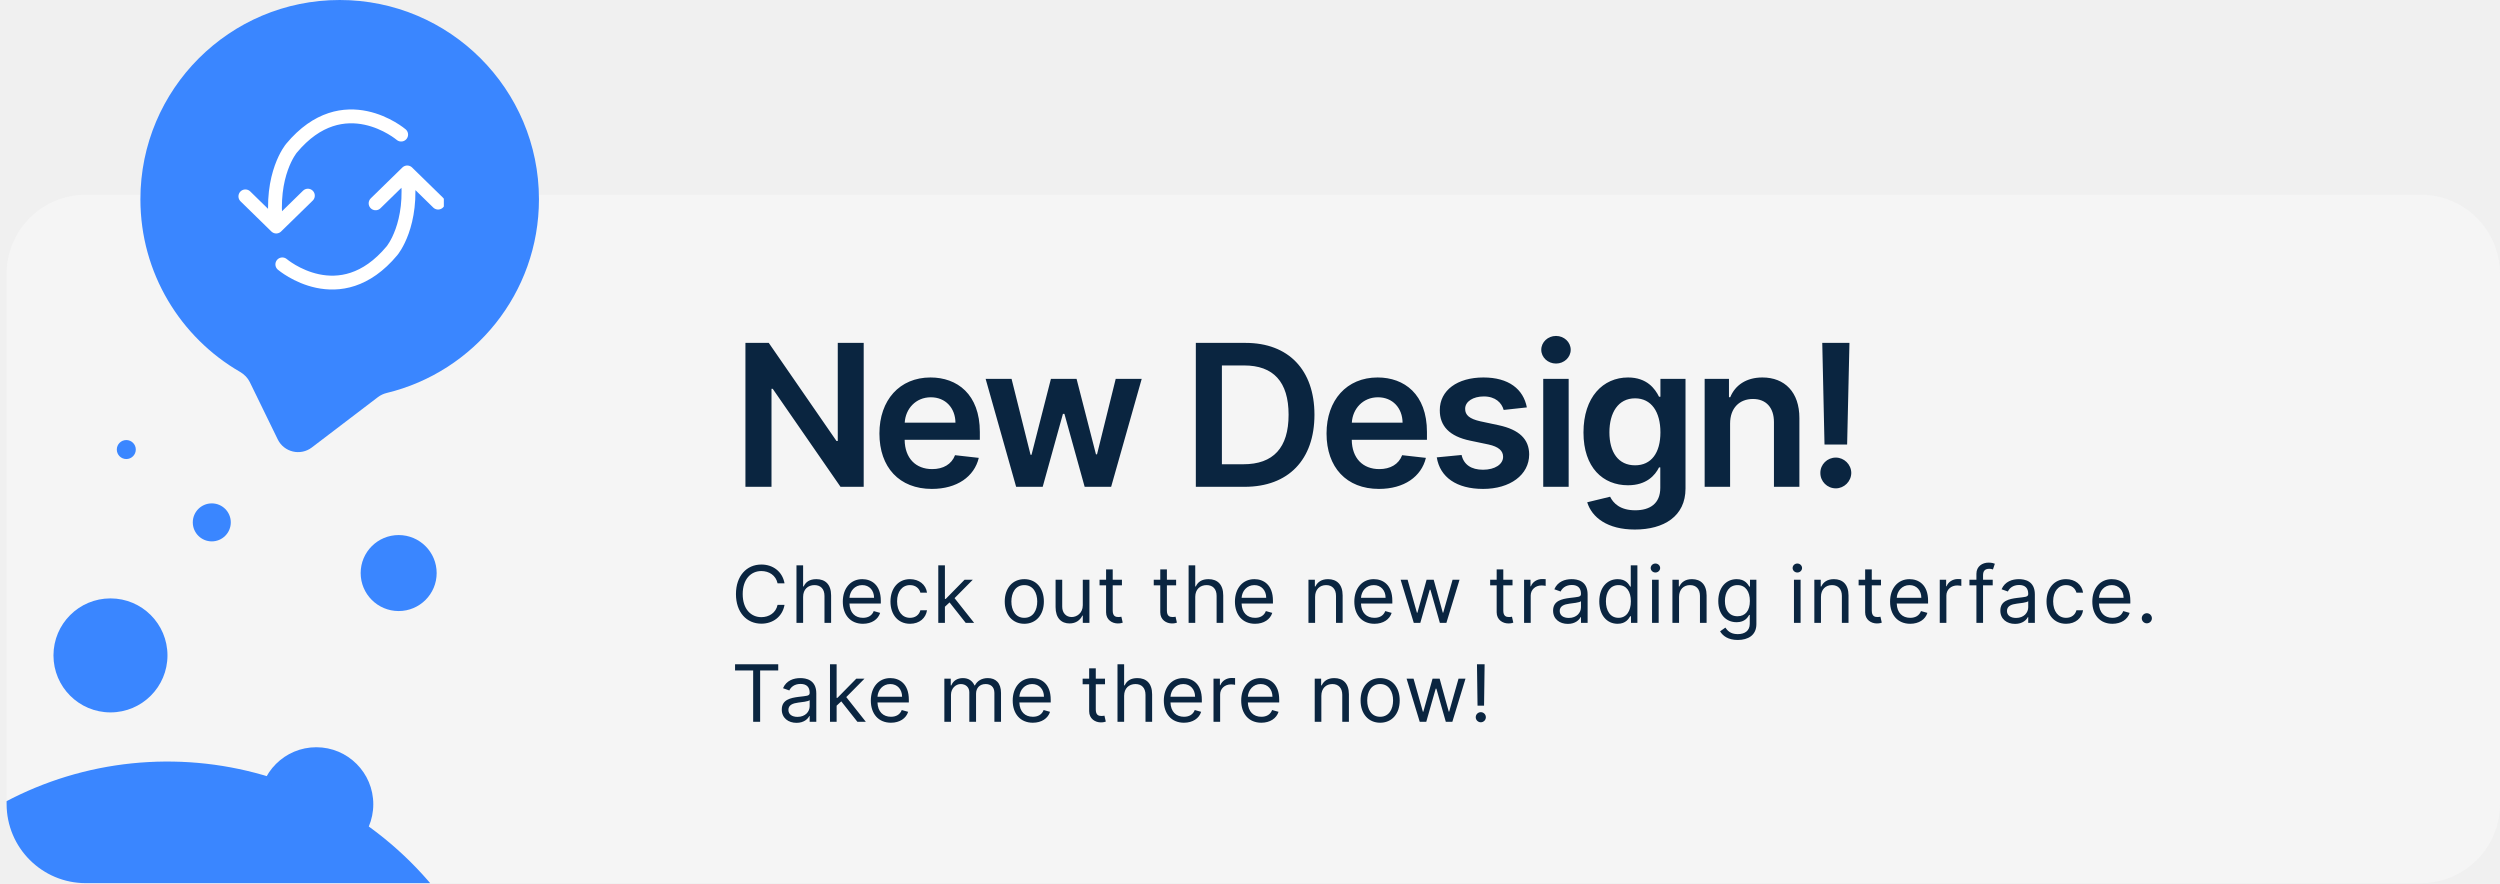
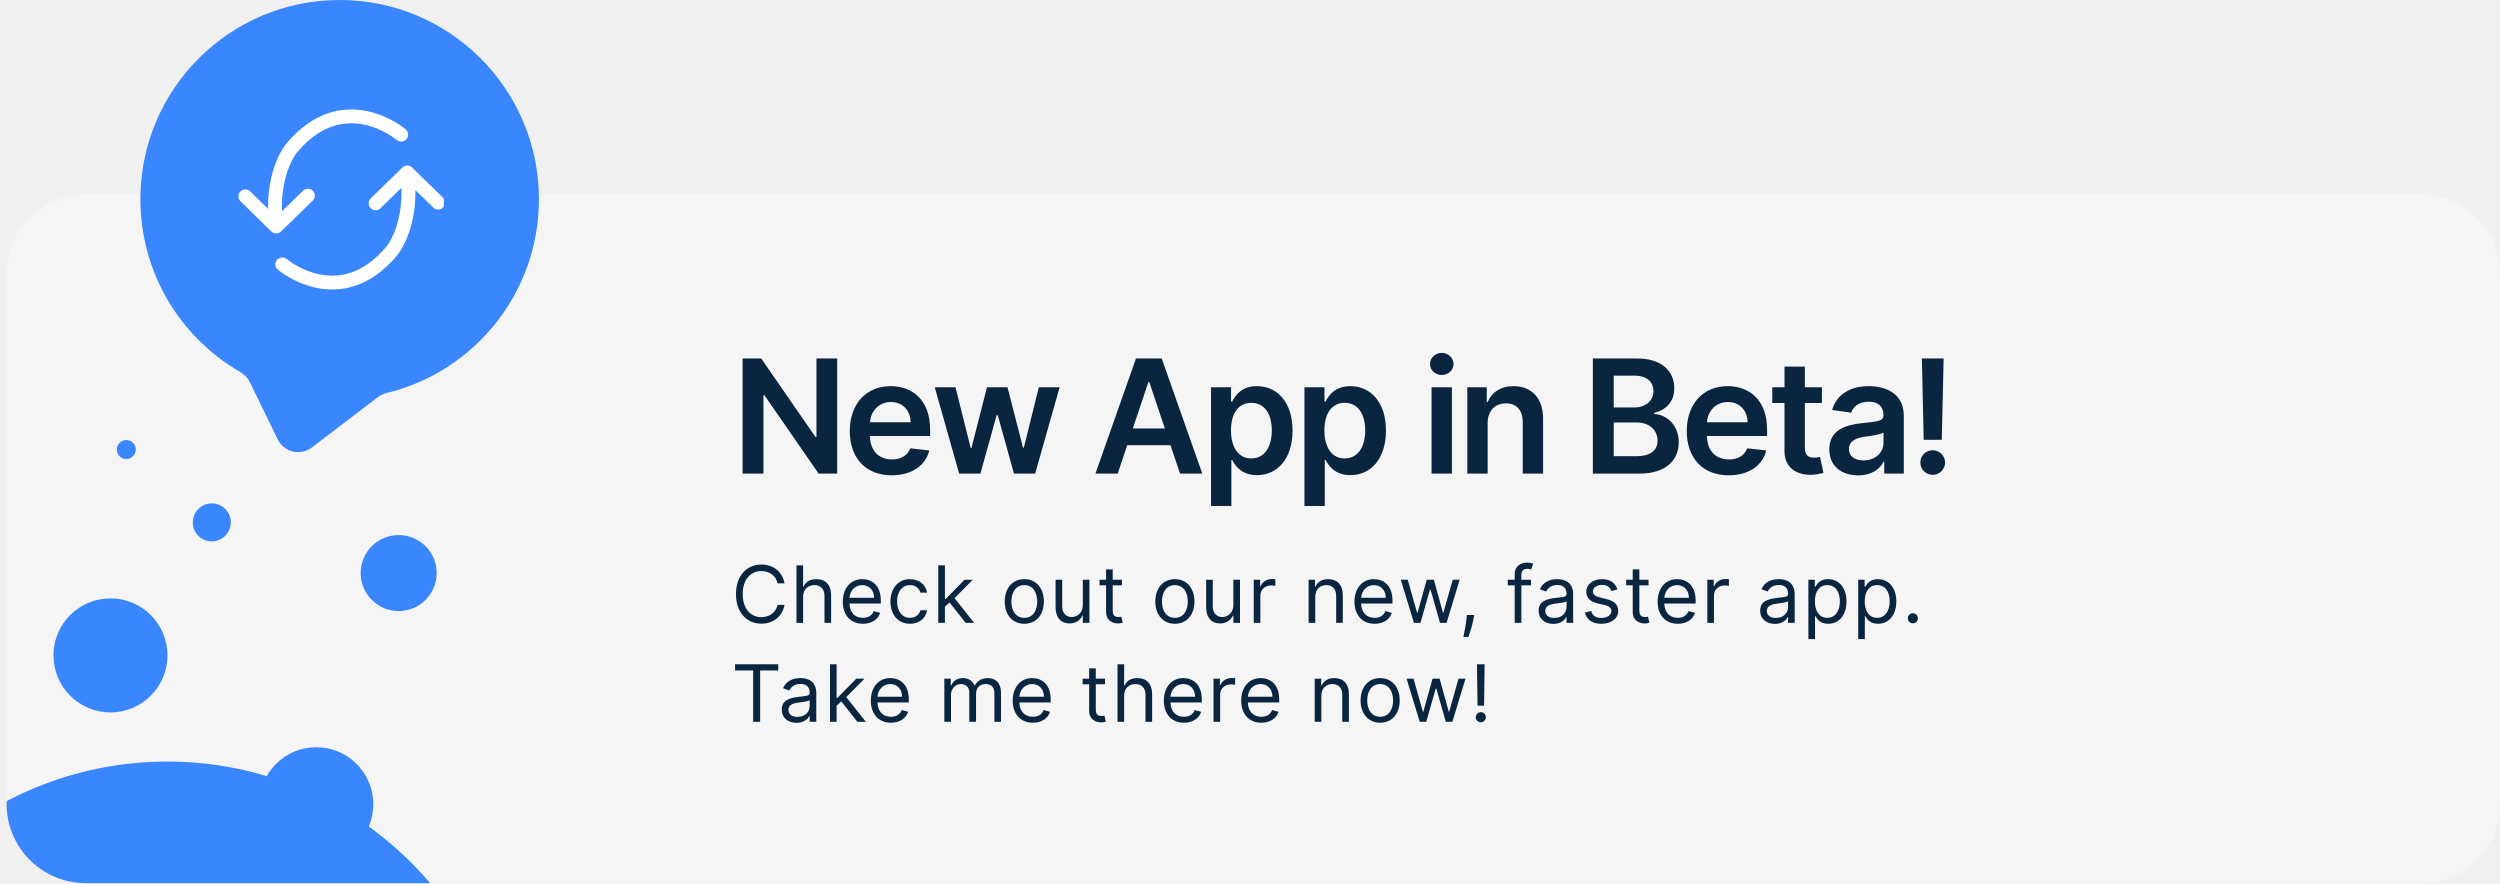
<svg xmlns="http://www.w3.org/2000/svg" width="379" height="134" viewBox="0 0 379 134" fill="none">
  <g clip-path="url(#clip0)">
    <rect x="1" y="29.523" width="378" height="104.362" rx="12" fill="#F5F5F5" />
-     <path d="M130.937 51.983H127.006V66.855H126.814L116.544 51.983H113.007V73.801H116.96V58.939H117.141L127.422 73.801H130.937V51.983ZM141.268 74.12C145.082 74.12 147.702 72.256 148.384 69.412L144.783 69.007C144.261 70.392 142.983 71.116 141.321 71.116C138.828 71.116 137.177 69.475 137.145 66.674H148.544V65.491C148.544 59.749 145.092 57.224 141.065 57.224C136.378 57.224 133.32 60.665 133.32 65.715C133.32 70.85 136.335 74.12 141.268 74.12ZM137.155 64.074C137.273 61.986 138.817 60.228 141.119 60.228C143.334 60.228 144.826 61.848 144.847 64.074H137.155ZM154.046 73.801H158.073L161.141 62.742H161.365L164.433 73.801H168.449L173.083 57.437H169.142L166.308 68.879H166.148L163.208 57.437H159.319L156.379 68.943H156.23L153.353 57.437H149.422L154.046 73.801ZM188.681 73.801C195.329 73.801 199.271 69.689 199.271 62.87C199.271 56.074 195.329 51.983 188.831 51.983H181.288V73.801H188.681ZM185.24 70.381V55.402H188.607C193.039 55.402 195.35 57.874 195.35 62.87C195.35 67.888 193.039 70.381 188.49 70.381H185.24ZM209.05 74.12C212.864 74.12 215.485 72.256 216.167 69.412L212.566 69.007C212.044 70.392 210.765 71.116 209.103 71.116C206.61 71.116 204.959 69.475 204.927 66.674H216.326V65.491C216.326 59.749 212.875 57.224 208.848 57.224C204.16 57.224 201.103 60.665 201.103 65.715C201.103 70.85 204.118 74.12 209.05 74.12ZM204.938 64.074C205.055 61.986 206.6 60.228 208.901 60.228C211.117 60.228 212.608 61.848 212.63 64.074H204.938ZM231.472 61.762C230.94 58.992 228.724 57.224 224.888 57.224C220.947 57.224 218.262 59.163 218.273 62.189C218.262 64.575 219.732 66.152 222.875 66.802L225.666 67.387C227.168 67.718 227.871 68.325 227.871 69.252C227.871 70.37 226.657 71.212 224.824 71.212C223.056 71.212 221.905 70.445 221.575 68.975L217.815 69.337C218.294 72.341 220.819 74.12 224.835 74.12C228.926 74.12 231.813 72 231.824 68.9C231.813 66.567 230.311 65.14 227.221 64.468L224.43 63.872C222.768 63.499 222.108 62.924 222.118 61.975C222.108 60.867 223.333 60.1 224.942 60.1C226.721 60.1 227.658 61.07 227.957 62.146L231.472 61.762ZM233.954 73.801H237.81V57.437H233.954V73.801ZM235.893 55.115C237.118 55.115 238.119 54.177 238.119 53.027C238.119 51.865 237.118 50.928 235.893 50.928C234.657 50.928 233.656 51.865 233.656 53.027C233.656 54.177 234.657 55.115 235.893 55.115ZM247.843 80.278C252.264 80.278 255.524 78.254 255.524 74.067V57.437H251.72V60.143H251.507C250.921 58.961 249.696 57.224 246.809 57.224C243.027 57.224 240.055 60.186 240.055 65.566C240.055 70.903 243.027 73.566 246.799 73.566C249.6 73.566 250.911 72.064 251.507 70.86H251.699V73.961C251.699 76.368 250.101 77.359 247.906 77.359C245.584 77.359 244.561 76.262 244.093 75.303L240.62 76.144C241.323 78.435 243.677 80.278 247.843 80.278ZM247.875 70.541C245.328 70.541 243.986 68.559 243.986 65.544C243.986 62.572 245.307 60.388 247.875 60.388C250.357 60.388 251.72 62.444 251.72 65.544C251.72 68.666 250.335 70.541 247.875 70.541ZM262.283 64.213C262.283 61.848 263.71 60.484 265.745 60.484C267.737 60.484 268.93 61.794 268.93 63.978V73.801H272.787V63.382C272.798 59.461 270.56 57.224 267.183 57.224C264.733 57.224 263.05 58.396 262.304 60.218H262.112V57.437H258.426V73.801H262.283V64.213ZM280.377 51.983H276.254L276.595 67.387H280.025L280.377 51.983ZM278.31 74.035C279.567 74.035 280.643 72.991 280.654 71.691C280.643 70.413 279.567 69.369 278.31 69.369C277.01 69.369 275.956 70.413 275.966 71.691C275.956 72.991 277.01 74.035 278.31 74.035Z" fill="#0A2540" />
-     <path d="M118.935 88.429C118.611 86.64 117.179 85.583 115.424 85.583C113.191 85.583 111.571 87.304 111.571 90.066C111.571 92.827 113.191 94.549 115.424 94.549C117.179 94.549 118.611 93.492 118.935 91.702H117.878C117.623 92.912 116.583 93.56 115.424 93.56C113.838 93.56 112.594 92.333 112.594 90.066C112.594 87.799 113.838 86.572 115.424 86.572C116.583 86.572 117.623 87.219 117.878 88.429H118.935ZM121.752 90.492C121.752 89.35 122.481 88.702 123.474 88.702C124.42 88.702 124.991 89.299 124.991 90.338V94.429H125.996V90.27C125.996 88.587 125.102 87.799 123.763 87.799C122.732 87.799 122.144 88.229 121.837 88.907H121.752V85.702H120.746V94.429H121.752V90.492ZM130.821 94.566C132.15 94.566 133.122 93.901 133.429 92.912L132.457 92.64C132.201 93.322 131.609 93.662 130.821 93.662C129.64 93.662 128.826 92.9 128.779 91.498H133.531V91.072C133.531 88.634 132.082 87.799 130.718 87.799C128.946 87.799 127.769 89.197 127.769 91.208C127.769 93.219 128.929 94.566 130.821 94.566ZM128.779 90.628C128.848 89.61 129.568 88.702 130.718 88.702C131.809 88.702 132.508 89.52 132.508 90.628H128.779ZM137.96 94.566C139.409 94.566 140.363 93.679 140.534 92.52H139.528C139.34 93.236 138.744 93.662 137.96 93.662C136.767 93.662 135.999 92.674 135.999 91.157C135.999 89.674 136.784 88.702 137.96 88.702C138.846 88.702 139.374 89.248 139.528 89.844H140.534C140.363 88.617 139.323 87.799 137.943 87.799C136.17 87.799 134.994 89.197 134.994 91.191C134.994 93.151 136.119 94.566 137.96 94.566ZM142.244 94.429H143.249V91.979L143.953 91.327L146.403 94.429H147.681L144.711 90.679L147.477 87.884H146.232L143.369 90.799H143.249V85.702H142.244V94.429ZM155.285 94.566C157.058 94.566 158.251 93.219 158.251 91.191C158.251 89.145 157.058 87.799 155.285 87.799C153.512 87.799 152.319 89.145 152.319 91.191C152.319 93.219 153.512 94.566 155.285 94.566ZM155.285 93.662C153.939 93.662 153.325 92.503 153.325 91.191C153.325 89.878 153.939 88.702 155.285 88.702C156.632 88.702 157.245 89.878 157.245 91.191C157.245 92.503 156.632 93.662 155.285 93.662ZM164.151 91.753C164.151 92.981 163.214 93.543 162.464 93.543C161.629 93.543 161.032 92.929 161.032 91.975V87.884H160.026V92.043C160.026 93.713 160.913 94.515 162.14 94.515C163.129 94.515 163.776 93.986 164.083 93.322H164.151V94.429H165.157V87.884H164.151V91.753ZM170.085 87.884H168.688V86.316H167.682V87.884H166.693V88.736H167.682V92.827C167.682 93.969 168.603 94.515 169.455 94.515C169.83 94.515 170.068 94.447 170.205 94.395L170 93.492C169.915 93.509 169.779 93.543 169.557 93.543C169.114 93.543 168.688 93.407 168.688 92.554V88.736H170.085V87.884ZM178.3 87.884H176.902V86.316H175.896V87.884H174.908V88.736H175.896V92.827C175.896 93.969 176.817 94.515 177.669 94.515C178.044 94.515 178.283 94.447 178.419 94.395L178.215 93.492C178.129 93.509 177.993 93.543 177.771 93.543C177.328 93.543 176.902 93.407 176.902 92.554V88.736H178.3V87.884ZM181.199 90.492C181.199 89.35 181.928 88.702 182.921 88.702C183.867 88.702 184.438 89.299 184.438 90.338V94.429H185.443V90.27C185.443 88.587 184.548 87.799 183.21 87.799C182.179 87.799 181.591 88.229 181.284 88.907H181.199V85.702H180.193V94.429H181.199V90.492ZM190.267 94.566C191.597 94.566 192.569 93.901 192.875 92.912L191.904 92.64C191.648 93.322 191.056 93.662 190.267 93.662C189.087 93.662 188.273 92.9 188.226 91.498H192.978V91.072C192.978 88.634 191.529 87.799 190.165 87.799C188.392 87.799 187.216 89.197 187.216 91.208C187.216 93.219 188.375 94.566 190.267 94.566ZM188.226 90.628C188.294 89.61 189.015 88.702 190.165 88.702C191.256 88.702 191.955 89.52 191.955 90.628H188.226ZM199.368 90.492C199.368 89.35 200.076 88.702 201.039 88.702C201.972 88.702 202.539 89.311 202.539 90.338V94.429H203.544V90.27C203.544 88.6 202.654 87.799 201.328 87.799C200.34 87.799 199.726 88.242 199.419 88.907H199.334V87.884H198.362V94.429H199.368V90.492ZM208.366 94.566C209.696 94.566 210.667 93.901 210.974 92.912L210.003 92.64C209.747 93.322 209.155 93.662 208.366 93.662C207.186 93.662 206.372 92.9 206.325 91.498H211.077V91.072C211.077 88.634 209.628 87.799 208.264 87.799C206.491 87.799 205.315 89.197 205.315 91.208C205.315 93.219 206.474 94.566 208.366 94.566ZM206.325 90.628C206.393 89.61 207.113 88.702 208.264 88.702C209.355 88.702 210.054 89.52 210.054 90.628H206.325ZM214.329 94.429H215.318L216.75 89.401H216.852L218.284 94.429H219.273L221.267 87.884H220.21L218.795 92.878H218.727L217.346 87.884H216.273L214.875 92.895H214.807L213.392 87.884H212.335L214.329 94.429ZM229.298 87.884H227.9V86.316H226.895V87.884H225.906V88.736H226.895V92.827C226.895 93.969 227.815 94.515 228.667 94.515C229.042 94.515 229.281 94.447 229.417 94.395L229.213 93.492C229.128 93.509 228.991 93.543 228.77 93.543C228.326 93.543 227.9 93.407 227.9 92.554V88.736H229.298V87.884ZM231.051 94.429H232.056V90.287C232.056 89.401 232.755 88.753 233.71 88.753C233.978 88.753 234.255 88.804 234.323 88.822V87.799C234.208 87.79 233.944 87.782 233.795 87.782C233.011 87.782 232.329 88.225 232.091 88.873H232.022V87.884H231.051V94.429ZM237.682 94.583C238.824 94.583 239.42 93.969 239.625 93.543H239.676V94.429H240.682V90.117C240.682 88.037 239.097 87.799 238.261 87.799C237.273 87.799 236.148 88.14 235.636 89.333L236.591 89.674C236.812 89.197 237.337 88.685 238.295 88.685C239.22 88.685 239.676 89.175 239.676 90.015V90.049C239.676 90.535 239.182 90.492 237.989 90.645C236.774 90.803 235.449 91.072 235.449 92.572C235.449 93.85 236.437 94.583 237.682 94.583ZM237.835 93.679C237.034 93.679 236.454 93.322 236.454 92.623C236.454 91.856 237.153 91.617 237.937 91.515C238.364 91.463 239.506 91.344 239.676 91.14V92.06C239.676 92.878 239.028 93.679 237.835 93.679ZM245.229 94.566C246.49 94.566 246.916 93.782 247.138 93.424H247.257V94.429H248.229V85.702H247.223V88.924H247.138C246.916 88.583 246.524 87.799 245.246 87.799C243.593 87.799 242.451 89.111 242.451 91.174C242.451 93.253 243.593 94.566 245.229 94.566ZM245.365 93.662C244.104 93.662 243.456 92.554 243.456 91.157C243.456 89.776 244.087 88.702 245.365 88.702C246.593 88.702 247.24 89.691 247.24 91.157C247.24 92.64 246.576 93.662 245.365 93.662ZM250.45 94.429H251.456V87.884H250.45V94.429ZM250.962 86.793C251.354 86.793 251.678 86.486 251.678 86.111C251.678 85.736 251.354 85.429 250.962 85.429C250.57 85.429 250.246 85.736 250.246 86.111C250.246 86.486 250.57 86.793 250.962 86.793ZM254.544 90.492C254.544 89.35 255.251 88.702 256.214 88.702C257.147 88.702 257.714 89.311 257.714 90.338V94.429H258.72V90.27C258.72 88.6 257.829 87.799 256.504 87.799C255.515 87.799 254.902 88.242 254.595 88.907H254.51V87.884H253.538V94.429H254.544V90.492ZM263.44 97.02C265.008 97.02 266.269 96.304 266.269 94.617V87.884H265.298V88.924H265.195C264.974 88.583 264.565 87.799 263.286 87.799C261.633 87.799 260.491 89.111 260.491 91.123C260.491 93.168 261.684 94.327 263.269 94.327C264.548 94.327 264.957 93.577 265.178 93.219H265.264V94.549C265.264 95.64 264.497 96.134 263.44 96.134C262.251 96.134 261.833 95.508 261.565 95.145L260.764 95.708C261.173 96.394 261.978 97.02 263.44 97.02ZM263.406 93.424C262.144 93.424 261.497 92.469 261.497 91.106C261.497 89.776 262.127 88.702 263.406 88.702C264.633 88.702 265.281 89.691 265.281 91.106C265.281 92.554 264.616 93.424 263.406 93.424ZM271.965 94.429H272.971V87.884H271.965V94.429ZM272.477 86.793C272.869 86.793 273.192 86.486 273.192 86.111C273.192 85.736 272.869 85.429 272.477 85.429C272.084 85.429 271.761 85.736 271.761 86.111C271.761 86.486 272.084 86.793 272.477 86.793ZM276.058 90.492C276.058 89.35 276.766 88.702 277.729 88.702C278.662 88.702 279.229 89.311 279.229 90.338V94.429H280.235V90.27C280.235 88.6 279.344 87.799 278.019 87.799C277.03 87.799 276.416 88.242 276.11 88.907H276.024V87.884H275.053V94.429H276.058V90.492ZM285.159 87.884H283.761V86.316H282.756V87.884H281.767V88.736H282.756V92.827C282.756 93.969 283.676 94.515 284.528 94.515C284.903 94.515 285.142 94.447 285.278 94.395L285.074 93.492C284.988 93.509 284.852 93.543 284.631 93.543C284.187 93.543 283.761 93.407 283.761 92.554V88.736H285.159V87.884ZM289.586 94.566C290.915 94.566 291.887 93.901 292.194 92.912L291.222 92.64C290.966 93.322 290.374 93.662 289.586 93.662C288.405 93.662 287.591 92.9 287.545 91.498H292.296V91.072C292.296 88.634 290.847 87.799 289.483 87.799C287.711 87.799 286.535 89.197 286.535 91.208C286.535 93.219 287.694 94.566 289.586 94.566ZM287.545 90.628C287.613 89.61 288.333 88.702 289.483 88.702C290.574 88.702 291.273 89.52 291.273 90.628H287.545ZM294.066 94.429H295.071V90.287C295.071 89.401 295.77 88.753 296.725 88.753C296.993 88.753 297.27 88.804 297.338 88.822V87.799C297.223 87.79 296.959 87.782 296.81 87.782C296.026 87.782 295.344 88.225 295.106 88.873H295.037V87.884H294.066V94.429ZM302.096 87.884H300.63V87.219C300.63 86.572 300.902 86.231 301.567 86.231C301.857 86.231 302.027 86.299 302.13 86.333L302.419 85.463C302.266 85.395 301.959 85.293 301.465 85.293C300.527 85.293 299.624 85.856 299.624 86.981V87.884H298.567V88.736H299.624V94.429H300.63V88.736H302.096V87.884ZM305.484 94.583C306.626 94.583 307.222 93.969 307.427 93.543H307.478V94.429H308.484V90.117C308.484 88.037 306.898 87.799 306.063 87.799C305.075 87.799 303.95 88.14 303.438 89.333L304.393 89.674C304.614 89.197 305.138 88.685 306.097 88.685C307.022 88.685 307.478 89.175 307.478 90.015V90.049C307.478 90.535 306.984 90.492 305.79 90.645C304.576 90.803 303.251 91.072 303.251 92.572C303.251 93.85 304.239 94.583 305.484 94.583ZM305.637 93.679C304.836 93.679 304.256 93.322 304.256 92.623C304.256 91.856 304.955 91.617 305.739 91.515C306.165 91.463 307.307 91.344 307.478 91.14V92.06C307.478 92.878 306.83 93.679 305.637 93.679ZM313.218 94.566C314.667 94.566 315.622 93.679 315.792 92.52H314.786C314.599 93.236 314.002 93.662 313.218 93.662C312.025 93.662 311.258 92.674 311.258 91.157C311.258 89.674 312.042 88.702 313.218 88.702C314.105 88.702 314.633 89.248 314.786 89.844H315.792C315.622 88.617 314.582 87.799 313.201 87.799C311.429 87.799 310.252 89.197 310.252 91.191C310.252 93.151 311.377 94.566 313.218 94.566ZM320.247 94.566C321.576 94.566 322.548 93.901 322.855 92.912L321.883 92.64C321.627 93.322 321.035 93.662 320.247 93.662C319.066 93.662 318.252 92.9 318.205 91.498H322.957V91.072C322.957 88.634 321.508 87.799 320.144 87.799C318.372 87.799 317.196 89.197 317.196 91.208C317.196 93.219 318.355 94.566 320.247 94.566ZM318.205 90.628C318.274 89.61 318.994 88.702 320.144 88.702C321.235 88.702 321.934 89.52 321.934 90.628H318.205ZM325.46 94.498C325.882 94.498 326.227 94.153 326.227 93.731C326.227 93.309 325.882 92.963 325.46 92.963C325.038 92.963 324.693 93.309 324.693 93.731C324.693 94.153 325.038 94.498 325.46 94.498ZM111.435 101.64H114.179V109.429H115.236V101.64H117.98V100.702H111.435V101.64ZM120.751 109.583C121.893 109.583 122.489 108.969 122.694 108.543H122.745V109.429H123.751V105.117C123.751 103.037 122.165 102.799 121.33 102.799C120.342 102.799 119.217 103.14 118.705 104.333L119.66 104.674C119.881 104.196 120.405 103.685 121.364 103.685C122.289 103.685 122.745 104.175 122.745 105.015V105.049C122.745 105.535 122.251 105.492 121.057 105.645C119.843 105.803 118.518 106.071 118.518 107.571C118.518 108.85 119.506 109.583 120.751 109.583ZM120.904 108.679C120.103 108.679 119.523 108.321 119.523 107.623C119.523 106.856 120.222 106.617 121.006 106.515C121.432 106.464 122.575 106.344 122.745 106.14V107.06C122.745 107.878 122.097 108.679 120.904 108.679ZM125.826 109.429H126.832V106.979L127.535 106.327L129.985 109.429H131.264L128.294 105.679L131.059 102.884H129.815L126.951 105.799H126.832V100.702H125.826V109.429ZM135.068 109.566C136.398 109.566 137.37 108.901 137.676 107.912L136.705 107.64C136.449 108.321 135.857 108.662 135.068 108.662C133.888 108.662 133.074 107.9 133.027 106.498H137.779V106.071C137.779 103.634 136.33 102.799 134.966 102.799C133.193 102.799 132.017 104.196 132.017 106.208C132.017 108.219 133.176 109.566 135.068 109.566ZM133.027 105.628C133.095 104.61 133.816 103.702 134.966 103.702C136.057 103.702 136.756 104.52 136.756 105.628H133.027ZM143.163 109.429H144.169V105.339C144.169 104.38 144.868 103.702 145.652 103.702C146.415 103.702 146.948 104.201 146.948 104.946V109.429H147.97V105.168C147.97 104.324 148.499 103.702 149.419 103.702C150.135 103.702 150.749 104.081 150.749 105.049V109.429H151.754V105.049C151.754 103.51 150.928 102.799 149.76 102.799C148.823 102.799 148.136 103.229 147.8 103.907H147.732C147.408 103.208 146.837 102.799 145.976 102.799C145.124 102.799 144.493 103.208 144.22 103.907H144.135V102.884H143.163V109.429ZM156.577 109.566C157.907 109.566 158.879 108.901 159.185 107.912L158.214 107.64C157.958 108.321 157.366 108.662 156.577 108.662C155.397 108.662 154.583 107.9 154.536 106.498H159.288V106.071C159.288 103.634 157.839 102.799 156.475 102.799C154.702 102.799 153.526 104.196 153.526 106.208C153.526 108.219 154.685 109.566 156.577 109.566ZM154.536 105.628C154.604 104.61 155.325 103.702 156.475 103.702C157.566 103.702 158.265 104.52 158.265 105.628H154.536ZM167.519 102.884H166.121V101.316H165.116V102.884H164.127V103.736H165.116V107.827C165.116 108.969 166.036 109.515 166.888 109.515C167.263 109.515 167.502 109.446 167.638 109.395L167.434 108.492C167.349 108.509 167.212 108.543 166.991 108.543C166.547 108.543 166.121 108.407 166.121 107.554V103.736H167.519V102.884ZM170.418 105.492C170.418 104.35 171.147 103.702 172.14 103.702C173.086 103.702 173.657 104.299 173.657 105.339V109.429H174.662V105.27C174.662 103.587 173.768 102.799 172.43 102.799C171.398 102.799 170.81 103.229 170.503 103.907H170.418V100.702H169.412V109.429H170.418V105.492ZM179.487 109.566C180.816 109.566 181.788 108.901 182.095 107.912L181.123 107.64C180.867 108.321 180.275 108.662 179.487 108.662C178.306 108.662 177.492 107.9 177.445 106.498H182.197V106.071C182.197 103.634 180.748 102.799 179.384 102.799C177.612 102.799 176.436 104.196 176.436 106.208C176.436 108.219 177.595 109.566 179.487 109.566ZM177.445 105.628C177.514 104.61 178.234 103.702 179.384 103.702C180.475 103.702 181.174 104.52 181.174 105.628H177.445ZM183.967 109.429H184.972V105.287C184.972 104.401 185.671 103.753 186.626 103.753C186.894 103.753 187.171 103.804 187.239 103.821V102.799C187.124 102.79 186.86 102.782 186.711 102.782C185.927 102.782 185.245 103.225 185.006 103.873H184.938V102.884H183.967V109.429ZM191.217 109.566C192.546 109.566 193.518 108.901 193.825 107.912L192.853 107.64C192.597 108.321 192.005 108.662 191.217 108.662C190.036 108.662 189.222 107.9 189.175 106.498H193.927V106.071C193.927 103.634 192.478 102.799 191.114 102.799C189.342 102.799 188.166 104.196 188.166 106.208C188.166 108.219 189.325 109.566 191.217 109.566ZM189.175 105.628C189.244 104.61 189.964 103.702 191.114 103.702C192.205 103.702 192.904 104.52 192.904 105.628H189.175ZM200.317 105.492C200.317 104.35 201.025 103.702 201.988 103.702C202.921 103.702 203.488 104.312 203.488 105.339V109.429H204.494V105.27C204.494 103.6 203.603 102.799 202.278 102.799C201.289 102.799 200.675 103.242 200.369 103.907H200.283V102.884H199.312V109.429H200.317V105.492ZM209.23 109.566C211.003 109.566 212.196 108.219 212.196 106.191C212.196 104.145 211.003 102.799 209.23 102.799C207.458 102.799 206.264 104.145 206.264 106.191C206.264 108.219 207.458 109.566 209.23 109.566ZM209.23 108.662C207.884 108.662 207.27 107.503 207.27 106.191C207.27 104.878 207.884 103.702 209.23 103.702C210.577 103.702 211.191 104.878 211.191 106.191C211.191 107.503 210.577 108.662 209.23 108.662ZM215.232 109.429H216.22L217.652 104.401H217.754L219.186 109.429H220.175L222.169 102.884H221.112L219.698 107.878H219.629L218.249 102.884H217.175L215.777 107.895H215.709L214.294 102.884H213.237L215.232 109.429ZM225.068 100.702H223.909L223.994 106.975H224.983L225.068 100.702ZM224.489 109.498C224.911 109.498 225.256 109.152 225.256 108.731C225.256 108.309 224.911 107.964 224.489 107.964C224.067 107.964 223.722 108.309 223.722 108.731C223.722 109.152 224.067 109.498 224.489 109.498Z" fill="#0A2540" />
+     <path d="M126.921 54.346H123.776V66.244H123.623L115.407 54.346H112.577V71.801H115.739V59.912H115.884L124.108 71.801H126.921V54.346ZM135.185 72.056C138.236 72.056 140.333 70.565 140.878 68.289L137.998 67.966C137.58 69.073 136.557 69.653 135.228 69.653C133.234 69.653 131.912 68.341 131.887 66.099H141.006V65.153C141.006 60.559 138.245 58.539 135.023 58.539C131.273 58.539 128.827 61.292 128.827 65.332C128.827 69.44 131.239 72.056 135.185 72.056ZM131.895 64.019C131.989 62.349 133.225 60.943 135.066 60.943C136.839 60.943 138.032 62.238 138.049 64.019H131.895ZM145.408 71.801H148.629L151.084 62.954H151.263L153.717 71.801H156.93L160.638 58.71H157.484L155.217 67.863H155.09L152.737 58.71H149.626L147.274 67.914H147.155L144.854 58.71H141.709L145.408 71.801ZM169.443 71.801L170.883 67.497H177.446L178.895 71.801H182.27L176.116 54.346H172.213L166.068 71.801H169.443ZM171.736 64.957L174.096 57.926H174.233L176.593 64.957H171.736ZM183.592 76.71H186.677V69.738H186.805C187.291 70.693 188.305 72.031 190.555 72.031C193.641 72.031 195.95 69.585 195.95 65.272C195.95 60.909 193.572 58.539 190.547 58.539C188.237 58.539 187.274 59.929 186.805 60.875H186.626V58.71H183.592V76.71ZM186.618 65.255C186.618 62.716 187.709 61.071 189.695 61.071C191.749 61.071 192.805 62.818 192.805 65.255C192.805 67.71 191.731 69.5 189.695 69.5C187.726 69.5 186.618 67.795 186.618 65.255ZM197.752 76.71H200.837V69.738H200.965C201.451 70.693 202.465 72.031 204.715 72.031C207.801 72.031 210.11 69.585 210.11 65.272C210.11 60.909 207.732 58.539 204.707 58.539C202.397 58.539 201.434 59.929 200.965 60.875H200.786V58.71H197.752V76.71ZM200.778 65.255C200.778 62.716 201.869 61.071 203.855 61.071C205.909 61.071 206.965 62.818 206.965 65.255C206.965 67.71 205.891 69.5 203.855 69.5C201.886 69.5 200.778 67.795 200.778 65.255ZM217.025 71.801H220.111V58.71H217.025V71.801ZM218.577 56.852C219.557 56.852 220.358 56.102 220.358 55.181C220.358 54.252 219.557 53.502 218.577 53.502C217.588 53.502 216.787 54.252 216.787 55.181C216.787 56.102 217.588 56.852 218.577 56.852ZM225.528 64.13C225.528 62.238 226.67 61.147 228.298 61.147C229.892 61.147 230.847 62.196 230.847 63.943V71.801H233.932V63.466C233.94 60.329 232.151 58.539 229.449 58.539C227.489 58.539 226.142 59.477 225.545 60.934H225.392V58.71H222.443V71.801H225.528V64.13ZM241.478 71.801H248.543C252.54 71.801 254.5 69.764 254.5 67.045C254.5 64.403 252.625 62.852 250.767 62.758V62.588C252.472 62.187 253.819 60.994 253.819 58.872C253.819 56.272 251.944 54.346 248.159 54.346H241.478V71.801ZM244.64 69.159V64.045H248.125C250.077 64.045 251.287 65.238 251.287 66.798C251.287 68.187 250.333 69.159 248.04 69.159H244.64ZM244.64 61.77V56.954H247.836C249.694 56.954 250.657 57.934 250.657 59.281C250.657 60.815 249.412 61.77 247.767 61.77H244.64ZM262.07 72.056C265.121 72.056 267.218 70.565 267.763 68.289L264.883 67.966C264.465 69.073 263.442 69.653 262.113 69.653C260.119 69.653 258.797 68.341 258.772 66.099H267.891V65.153C267.891 60.559 265.13 58.539 261.908 58.539C258.158 58.539 255.712 61.292 255.712 65.332C255.712 69.44 258.124 72.056 262.07 72.056ZM258.78 64.019C258.874 62.349 260.11 60.943 261.951 60.943C263.724 60.943 264.917 62.238 264.934 64.019H258.78ZM276.198 58.71H273.616V55.574H270.531V58.71H268.673V61.096H270.531V68.375C270.514 70.838 272.303 72.048 274.622 71.98C275.499 71.954 276.105 71.784 276.437 71.673L275.917 69.261C275.747 69.304 275.397 69.38 275.014 69.38C274.238 69.38 273.616 69.108 273.616 67.863V61.096H276.198V58.71ZM281.706 72.065C283.76 72.065 284.987 71.102 285.549 70.002H285.652V71.801H288.617V63.039C288.617 59.579 285.796 58.539 283.299 58.539C280.546 58.539 278.433 59.767 277.751 62.153L280.632 62.562C280.939 61.667 281.808 60.9 283.316 60.9C284.748 60.9 285.532 61.633 285.532 62.92V62.971C285.532 63.858 284.603 63.9 282.294 64.147C279.754 64.42 277.325 65.179 277.325 68.127C277.325 70.701 279.208 72.065 281.706 72.065ZM282.507 69.798C281.22 69.798 280.299 69.21 280.299 68.076C280.299 66.892 281.331 66.397 282.711 66.201C283.521 66.091 285.14 65.886 285.541 65.562V67.105C285.541 68.562 284.365 69.798 282.507 69.798ZM294.655 54.346H291.357L291.63 66.67H294.374L294.655 54.346ZM293.002 71.988C294.008 71.988 294.868 71.153 294.877 70.113C294.868 69.091 294.008 68.255 293.002 68.255C291.962 68.255 291.118 69.091 291.127 70.113C291.118 71.153 291.962 71.988 293.002 71.988Z" fill="#0A2540" />
+     <path d="M118.935 88.429C118.611 86.64 117.179 85.583 115.424 85.583C113.191 85.583 111.571 87.304 111.571 90.066C111.571 92.827 113.191 94.549 115.424 94.549C117.179 94.549 118.611 93.492 118.935 91.702H117.878C117.623 92.912 116.583 93.56 115.424 93.56C113.838 93.56 112.594 92.333 112.594 90.066C112.594 87.799 113.838 86.572 115.424 86.572C116.583 86.572 117.623 87.219 117.878 88.429H118.935ZM121.752 90.492C121.752 89.35 122.481 88.702 123.474 88.702C124.42 88.702 124.991 89.299 124.991 90.338V94.429H125.996V90.27C125.996 88.587 125.102 87.799 123.763 87.799C122.732 87.799 122.144 88.229 121.837 88.907H121.752V85.702H120.746V94.429H121.752V90.492ZM130.821 94.566C132.15 94.566 133.122 93.901 133.429 92.912L132.457 92.64C132.201 93.322 131.609 93.662 130.821 93.662C129.64 93.662 128.826 92.9 128.779 91.498H133.531V91.072C133.531 88.634 132.082 87.799 130.718 87.799C128.946 87.799 127.769 89.197 127.769 91.208C127.769 93.219 128.929 94.566 130.821 94.566ZM128.779 90.628C128.848 89.61 129.568 88.702 130.718 88.702C131.809 88.702 132.508 89.52 132.508 90.628H128.779ZM137.96 94.566C139.409 94.566 140.363 93.679 140.534 92.52H139.528C139.34 93.236 138.744 93.662 137.96 93.662C136.767 93.662 135.999 92.674 135.999 91.157C135.999 89.674 136.784 88.702 137.96 88.702C138.846 88.702 139.374 89.248 139.528 89.844H140.534C140.363 88.617 139.323 87.799 137.943 87.799C136.17 87.799 134.994 89.197 134.994 91.191C134.994 93.151 136.119 94.566 137.96 94.566ZM142.244 94.429H143.249V91.979L143.953 91.327L146.403 94.429H147.681L144.711 90.679L147.477 87.884H146.232L143.369 90.799H143.249V85.702H142.244V94.429ZM155.285 94.566C157.058 94.566 158.251 93.219 158.251 91.191C158.251 89.145 157.058 87.799 155.285 87.799C153.512 87.799 152.319 89.145 152.319 91.191C152.319 93.219 153.512 94.566 155.285 94.566ZM155.285 93.662C153.939 93.662 153.325 92.503 153.325 91.191C153.325 89.878 153.939 88.702 155.285 88.702C156.632 88.702 157.245 89.878 157.245 91.191C157.245 92.503 156.632 93.662 155.285 93.662ZM164.151 91.753C164.151 92.981 163.214 93.543 162.464 93.543C161.629 93.543 161.032 92.929 161.032 91.975V87.884H160.026V92.043C160.026 93.713 160.913 94.515 162.14 94.515C163.129 94.515 163.776 93.986 164.083 93.322H164.151V94.429H165.157V87.884H164.151V91.753ZM170.085 87.884H168.688V86.316H167.682V87.884H166.693V88.736H167.682V92.827C167.682 93.969 168.603 94.515 169.455 94.515C169.83 94.515 170.068 94.447 170.205 94.395L170 93.492C169.915 93.509 169.779 93.543 169.557 93.543C169.114 93.543 168.688 93.407 168.688 92.554V88.736H170.085V87.884ZM178.112 94.566C179.885 94.566 181.078 93.219 181.078 91.191C181.078 89.145 179.885 87.799 178.112 87.799C176.34 87.799 175.146 89.145 175.146 91.191C175.146 93.219 176.34 94.566 178.112 94.566ZM178.112 93.662C176.766 93.662 176.152 92.503 176.152 91.191C176.152 89.878 176.766 88.702 178.112 88.702C179.459 88.702 180.073 89.878 180.073 91.191C180.073 92.503 179.459 93.662 178.112 93.662ZM186.978 91.753C186.978 92.981 186.041 93.543 185.291 93.543C184.456 93.543 183.859 92.929 183.859 91.975V87.884H182.853V92.043C182.853 93.713 183.74 94.515 184.967 94.515C185.956 94.515 186.603 93.986 186.91 93.322H186.978V94.429H187.984V87.884H186.978V91.753ZM190.066 94.429H191.072V90.287C191.072 89.401 191.771 88.753 192.725 88.753C192.994 88.753 193.271 88.804 193.339 88.822V87.799C193.224 87.79 192.96 87.782 192.81 87.782C192.026 87.782 191.344 88.225 191.106 88.873H191.038V87.884H190.066V94.429ZM199.392 90.492C199.392 89.35 200.099 88.702 201.062 88.702C201.995 88.702 202.562 89.311 202.562 90.338V94.429H203.568V90.27C203.568 88.6 202.677 87.799 201.352 87.799C200.363 87.799 199.75 88.242 199.443 88.907H199.358V87.884H198.386V94.429H199.392V90.492ZM208.39 94.566C209.719 94.566 210.691 93.901 210.998 92.912L210.026 92.64C209.77 93.322 209.178 93.662 208.39 93.662C207.209 93.662 206.395 92.9 206.349 91.498H211.1V91.072C211.1 88.634 209.651 87.799 208.287 87.799C206.515 87.799 205.339 89.197 205.339 91.208C205.339 93.219 206.498 94.566 208.39 94.566ZM206.349 90.628C206.417 89.61 207.137 88.702 208.287 88.702C209.378 88.702 210.077 89.52 210.077 90.628H206.349ZM214.353 94.429H215.341L216.773 89.401H216.876L218.307 94.429H219.296L221.29 87.884H220.233L218.819 92.878H218.751L217.37 87.884H216.296L214.898 92.895H214.83L213.415 87.884H212.358L214.353 94.429ZM223.469 93.236H222.378L222.327 93.713C222.204 94.868 221.961 96.019 221.85 96.56H222.617C222.821 95.981 223.256 94.668 223.401 93.697L223.469 93.236ZM232.102 87.884H230.636V87.219C230.636 86.572 230.909 86.231 231.574 86.231C231.864 86.231 232.034 86.299 232.136 86.333L232.426 85.463C232.273 85.395 231.966 85.293 231.472 85.293C230.534 85.293 229.631 85.856 229.631 86.981V87.884H228.574V88.736H229.631V94.429H230.636V88.736H232.102V87.884ZM235.49 94.583C236.632 94.583 237.229 93.969 237.434 93.543H237.485V94.429H238.49V90.117C238.49 88.037 236.905 87.799 236.07 87.799C235.081 87.799 233.956 88.14 233.445 89.333L234.399 89.674C234.621 89.197 235.145 88.685 236.104 88.685C237.029 88.685 237.485 89.175 237.485 90.015V90.049C237.485 90.535 236.99 90.492 235.797 90.645C234.583 90.803 233.257 91.072 233.257 92.572C233.257 93.85 234.246 94.583 235.49 94.583ZM235.644 93.679C234.843 93.679 234.263 93.322 234.263 92.623C234.263 91.856 234.962 91.617 235.746 91.515C236.172 91.463 237.314 91.344 237.485 91.14V92.06C237.485 92.878 236.837 93.679 235.644 93.679ZM245.202 89.35C244.887 88.421 244.18 87.799 242.884 87.799C241.503 87.799 240.481 88.583 240.481 89.691C240.481 90.594 241.018 91.199 242.219 91.481L243.31 91.736C243.971 91.89 244.282 92.205 244.282 92.657C244.282 93.219 243.685 93.679 242.748 93.679C241.925 93.679 241.41 93.326 241.231 92.623L240.276 92.861C240.511 93.974 241.427 94.566 242.765 94.566C244.286 94.566 245.322 93.735 245.322 92.606C245.322 91.694 244.751 91.118 243.583 90.833L242.611 90.594C241.836 90.403 241.486 90.142 241.486 89.64C241.486 89.077 242.083 88.668 242.884 88.668C243.762 88.668 244.124 89.154 244.299 89.606L245.202 89.35ZM249.922 87.884H248.524V86.316H247.519V87.884H246.53V88.736H247.519V92.827C247.519 93.969 248.439 94.515 249.291 94.515C249.666 94.515 249.905 94.447 250.041 94.395L249.837 93.492C249.752 93.509 249.615 93.543 249.394 93.543C248.95 93.543 248.524 93.407 248.524 92.554V88.736H249.922V87.884ZM254.349 94.566C255.678 94.566 256.65 93.901 256.957 92.912L255.985 92.64C255.73 93.322 255.137 93.662 254.349 93.662C253.168 93.662 252.355 92.9 252.308 91.498H257.059V91.072C257.059 88.634 255.61 87.799 254.247 87.799C252.474 87.799 251.298 89.197 251.298 91.208C251.298 93.219 252.457 94.566 254.349 94.566ZM252.308 90.628C252.376 89.61 253.096 88.702 254.247 88.702C255.337 88.702 256.036 89.52 256.036 90.628H252.308ZM258.829 94.429H259.835V90.287C259.835 89.401 260.533 88.753 261.488 88.753C261.756 88.753 262.033 88.804 262.102 88.822V87.799C261.987 87.79 261.722 87.782 261.573 87.782C260.789 87.782 260.107 88.225 259.869 88.873H259.8V87.884H258.829V94.429ZM269.075 94.583C270.217 94.583 270.814 93.969 271.018 93.543H271.069V94.429H272.075V90.117C272.075 88.037 270.49 87.799 269.654 87.799C268.666 87.799 267.541 88.14 267.029 89.333L267.984 89.674C268.206 89.197 268.73 88.685 269.689 88.685C270.613 88.685 271.069 89.175 271.069 90.015V90.049C271.069 90.535 270.575 90.492 269.382 90.645C268.167 90.803 266.842 91.072 266.842 92.572C266.842 93.85 267.831 94.583 269.075 94.583ZM269.228 93.679C268.427 93.679 267.848 93.322 267.848 92.623C267.848 91.856 268.546 91.617 269.331 91.515C269.757 91.463 270.899 91.344 271.069 91.14V92.06C271.069 92.878 270.421 93.679 269.228 93.679ZM274.15 96.884H275.156V93.424H275.241C275.463 93.782 275.889 94.566 277.15 94.566C278.787 94.566 279.929 93.253 279.929 91.174C279.929 89.111 278.787 87.799 277.133 87.799C275.855 87.799 275.463 88.583 275.241 88.924H275.122V87.884H274.15V96.884ZM275.139 91.157C275.139 89.691 275.787 88.702 277.014 88.702C278.292 88.702 278.923 89.776 278.923 91.157C278.923 92.554 278.275 93.662 277.014 93.662C275.804 93.662 275.139 92.64 275.139 91.157ZM281.703 96.884H282.709V93.424H282.794C283.015 93.782 283.442 94.566 284.703 94.566C286.339 94.566 287.481 93.253 287.481 91.174C287.481 89.111 286.339 87.799 284.686 87.799C283.408 87.799 283.015 88.583 282.794 88.924H282.675V87.884H281.703V96.884ZM282.692 91.157C282.692 89.691 283.339 88.702 284.567 88.702C285.845 88.702 286.476 89.776 286.476 91.157C286.476 92.554 285.828 93.662 284.567 93.662C283.356 93.662 282.692 92.64 282.692 91.157ZM289.988 94.498C290.41 94.498 290.755 94.153 290.755 93.731C290.755 93.309 290.41 92.963 289.988 92.963C289.567 92.963 289.221 93.309 289.221 93.731C289.221 94.153 289.567 94.498 289.988 94.498ZM111.435 101.64H114.179V109.429H115.236V101.64H117.98V100.702H111.435V101.64ZM120.751 109.583C121.893 109.583 122.489 108.969 122.694 108.543H122.745V109.429H123.751V105.117C123.751 103.037 122.165 102.799 121.33 102.799C120.342 102.799 119.217 103.14 118.705 104.333L119.66 104.674C119.881 104.196 120.405 103.685 121.364 103.685C122.289 103.685 122.745 104.175 122.745 105.015V105.049C122.745 105.535 122.251 105.492 121.057 105.645C119.843 105.803 118.518 106.071 118.518 107.571C118.518 108.85 119.506 109.583 120.751 109.583ZM120.904 108.679C120.103 108.679 119.523 108.321 119.523 107.623C119.523 106.856 120.222 106.617 121.006 106.515C121.432 106.464 122.575 106.344 122.745 106.14V107.06C122.745 107.878 122.097 108.679 120.904 108.679ZM125.826 109.429H126.832V106.979L127.535 106.327L129.985 109.429H131.264L128.294 105.679L131.059 102.884H129.815L126.951 105.799H126.832V100.702H125.826V109.429ZM135.068 109.566C136.398 109.566 137.37 108.901 137.676 107.912L136.705 107.64C136.449 108.321 135.857 108.662 135.068 108.662C133.888 108.662 133.074 107.9 133.027 106.498H137.779V106.071C137.779 103.634 136.33 102.799 134.966 102.799C133.193 102.799 132.017 104.196 132.017 106.208C132.017 108.219 133.176 109.566 135.068 109.566ZM133.027 105.628C133.095 104.61 133.816 103.702 134.966 103.702C136.057 103.702 136.756 104.52 136.756 105.628H133.027ZM143.163 109.429H144.169V105.339C144.169 104.38 144.868 103.702 145.652 103.702C146.415 103.702 146.948 104.201 146.948 104.946V109.429H147.97V105.168C147.97 104.324 148.499 103.702 149.419 103.702C150.135 103.702 150.749 104.081 150.749 105.049V109.429H151.754V105.049C151.754 103.51 150.928 102.799 149.76 102.799C148.823 102.799 148.136 103.229 147.8 103.907H147.732C147.408 103.208 146.837 102.799 145.976 102.799C145.124 102.799 144.493 103.208 144.22 103.907H144.135V102.884H143.163V109.429ZM156.577 109.566C157.907 109.566 158.879 108.901 159.185 107.912L158.214 107.64C157.958 108.321 157.366 108.662 156.577 108.662C155.397 108.662 154.583 107.9 154.536 106.498H159.288V106.071C159.288 103.634 157.839 102.799 156.475 102.799C154.702 102.799 153.526 104.196 153.526 106.208C153.526 108.219 154.685 109.566 156.577 109.566ZM154.536 105.628C154.604 104.61 155.325 103.702 156.475 103.702C157.566 103.702 158.265 104.52 158.265 105.628H154.536ZM167.519 102.884H166.121V101.316H165.116V102.884H164.127V103.736H165.116V107.827C165.116 108.969 166.036 109.515 166.888 109.515C167.263 109.515 167.502 109.446 167.638 109.395L167.434 108.492C167.349 108.509 167.212 108.543 166.991 108.543C166.547 108.543 166.121 108.407 166.121 107.554V103.736H167.519V102.884ZM170.418 105.492C170.418 104.35 171.147 103.702 172.14 103.702C173.086 103.702 173.657 104.299 173.657 105.339V109.429H174.662V105.27C174.662 103.587 173.768 102.799 172.43 102.799C171.398 102.799 170.81 103.229 170.503 103.907H170.418V100.702H169.412V109.429H170.418V105.492ZM179.487 109.566C180.816 109.566 181.788 108.901 182.095 107.912L181.123 107.64C180.867 108.321 180.275 108.662 179.487 108.662C178.306 108.662 177.492 107.9 177.445 106.498H182.197V106.071C182.197 103.634 180.748 102.799 179.384 102.799C177.612 102.799 176.436 104.196 176.436 106.208C176.436 108.219 177.595 109.566 179.487 109.566ZM177.445 105.628C177.514 104.61 178.234 103.702 179.384 103.702C180.475 103.702 181.174 104.52 181.174 105.628H177.445ZM183.967 109.429H184.972V105.287C184.972 104.401 185.671 103.753 186.626 103.753C186.894 103.753 187.171 103.804 187.239 103.821V102.799C187.124 102.79 186.86 102.782 186.711 102.782C185.927 102.782 185.245 103.225 185.006 103.873H184.938V102.884H183.967V109.429ZM191.217 109.566C192.546 109.566 193.518 108.901 193.825 107.912L192.853 107.64C192.597 108.321 192.005 108.662 191.217 108.662C190.036 108.662 189.222 107.9 189.175 106.498H193.927V106.071C193.927 103.634 192.478 102.799 191.114 102.799C189.342 102.799 188.166 104.196 188.166 106.208C188.166 108.219 189.325 109.566 191.217 109.566ZM189.175 105.628C189.244 104.61 189.964 103.702 191.114 103.702C192.205 103.702 192.904 104.52 192.904 105.628H189.175ZM200.317 105.492C200.317 104.35 201.025 103.702 201.988 103.702C202.921 103.702 203.488 104.312 203.488 105.339V109.429H204.494V105.27C204.494 103.6 203.603 102.799 202.278 102.799C201.289 102.799 200.675 103.242 200.369 103.907H200.283V102.884H199.312V109.429H200.317V105.492ZM209.23 109.566C211.003 109.566 212.196 108.219 212.196 106.191C212.196 104.145 211.003 102.799 209.23 102.799C207.458 102.799 206.264 104.145 206.264 106.191C206.264 108.219 207.458 109.566 209.23 109.566ZM209.23 108.662C207.884 108.662 207.27 107.503 207.27 106.191C207.27 104.878 207.884 103.702 209.23 103.702C210.577 103.702 211.191 104.878 211.191 106.191C211.191 107.503 210.577 108.662 209.23 108.662ZM215.232 109.429H216.22L217.652 104.401H217.754L219.186 109.429H220.175L222.169 102.884H221.112L219.698 107.878H219.629L218.249 102.884H217.175L215.777 107.895H215.709L214.294 102.884H213.237L215.232 109.429ZM225.068 100.702H223.909L223.994 106.975H224.983L225.068 100.702ZM224.489 109.498C224.911 109.498 225.256 109.152 225.256 108.731C225.256 108.309 224.911 107.964 224.489 107.964C224.067 107.964 223.722 108.309 223.722 108.731C223.722 109.152 224.067 109.498 224.489 109.498Z" fill="#0A2540" />
    <circle cx="16.747" cy="99.358" r="8.642" fill="#3A86FF" />
    <circle cx="60.437" cy="86.875" r="5.761" fill="#3A86FF" />
    <circle cx="47.95" cy="121.923" r="8.642" fill="#3A86FF" />
    <circle cx="32.107" cy="79.193" r="2.881" fill="#3A86FF" />
    <circle cx="19.147" cy="68.151" r="1.44" fill="#3A86FF" />
    <circle cx="25.36" cy="167.731" r="52.281" transform="rotate(-48.1512 25.3598 167.731)" fill="#3A86FF" />
  </g>
  <g clip-path="url(#clip1)">
    <path fill-rule="evenodd" clip-rule="evenodd" d="M57.294 60.203C57.695 59.898 58.159 59.687 58.649 59.568C71.881 56.356 81.705 44.43 81.705 30.21C81.705 13.525 68.18 0 51.495 0C34.811 0 21.285 13.525 21.285 30.21C21.285 41.397 27.366 51.164 36.403 56.386C37.032 56.75 37.554 57.28 37.873 57.933L42.106 66.613C43.056 68.56 45.549 69.151 47.272 67.838L57.294 60.203Z" fill="#3A86FF" />
    <g clip-path="url(#clip2)">
      <path d="M37.199 29.769L41.878 34.344L46.674 29.66L41.878 34.344C40.863 26.409 44.187 22.475 44.187 22.475C52.096 12.98 60.814 20.404 60.814 20.404" stroke="white" stroke-width="2.1" stroke-miterlimit="10" stroke-linecap="round" stroke-linejoin="round" />
      <path d="M66.416 30.715L61.737 26.141L56.94 30.824L61.737 26.141C62.753 34.076 59.428 38.009 59.428 38.009C51.519 47.504 42.801 40.08 42.801 40.08" stroke="white" stroke-width="2.1" stroke-miterlimit="10" stroke-linecap="round" stroke-linejoin="round" />
    </g>
  </g>
  <defs>
    <clipPath id="clip0">
      <rect x="1" y="29.523" width="378" height="104.362" rx="12" fill="white" />
    </clipPath>
    <clipPath id="clip1">
      <rect width="68.659" height="68.659" fill="white" transform="translate(17.1641)" />
    </clipPath>
    <clipPath id="clip2">
      <rect width="31.583" height="31.583" fill="white" transform="translate(35.7031 14.4185)" />
    </clipPath>
  </defs>
</svg>
